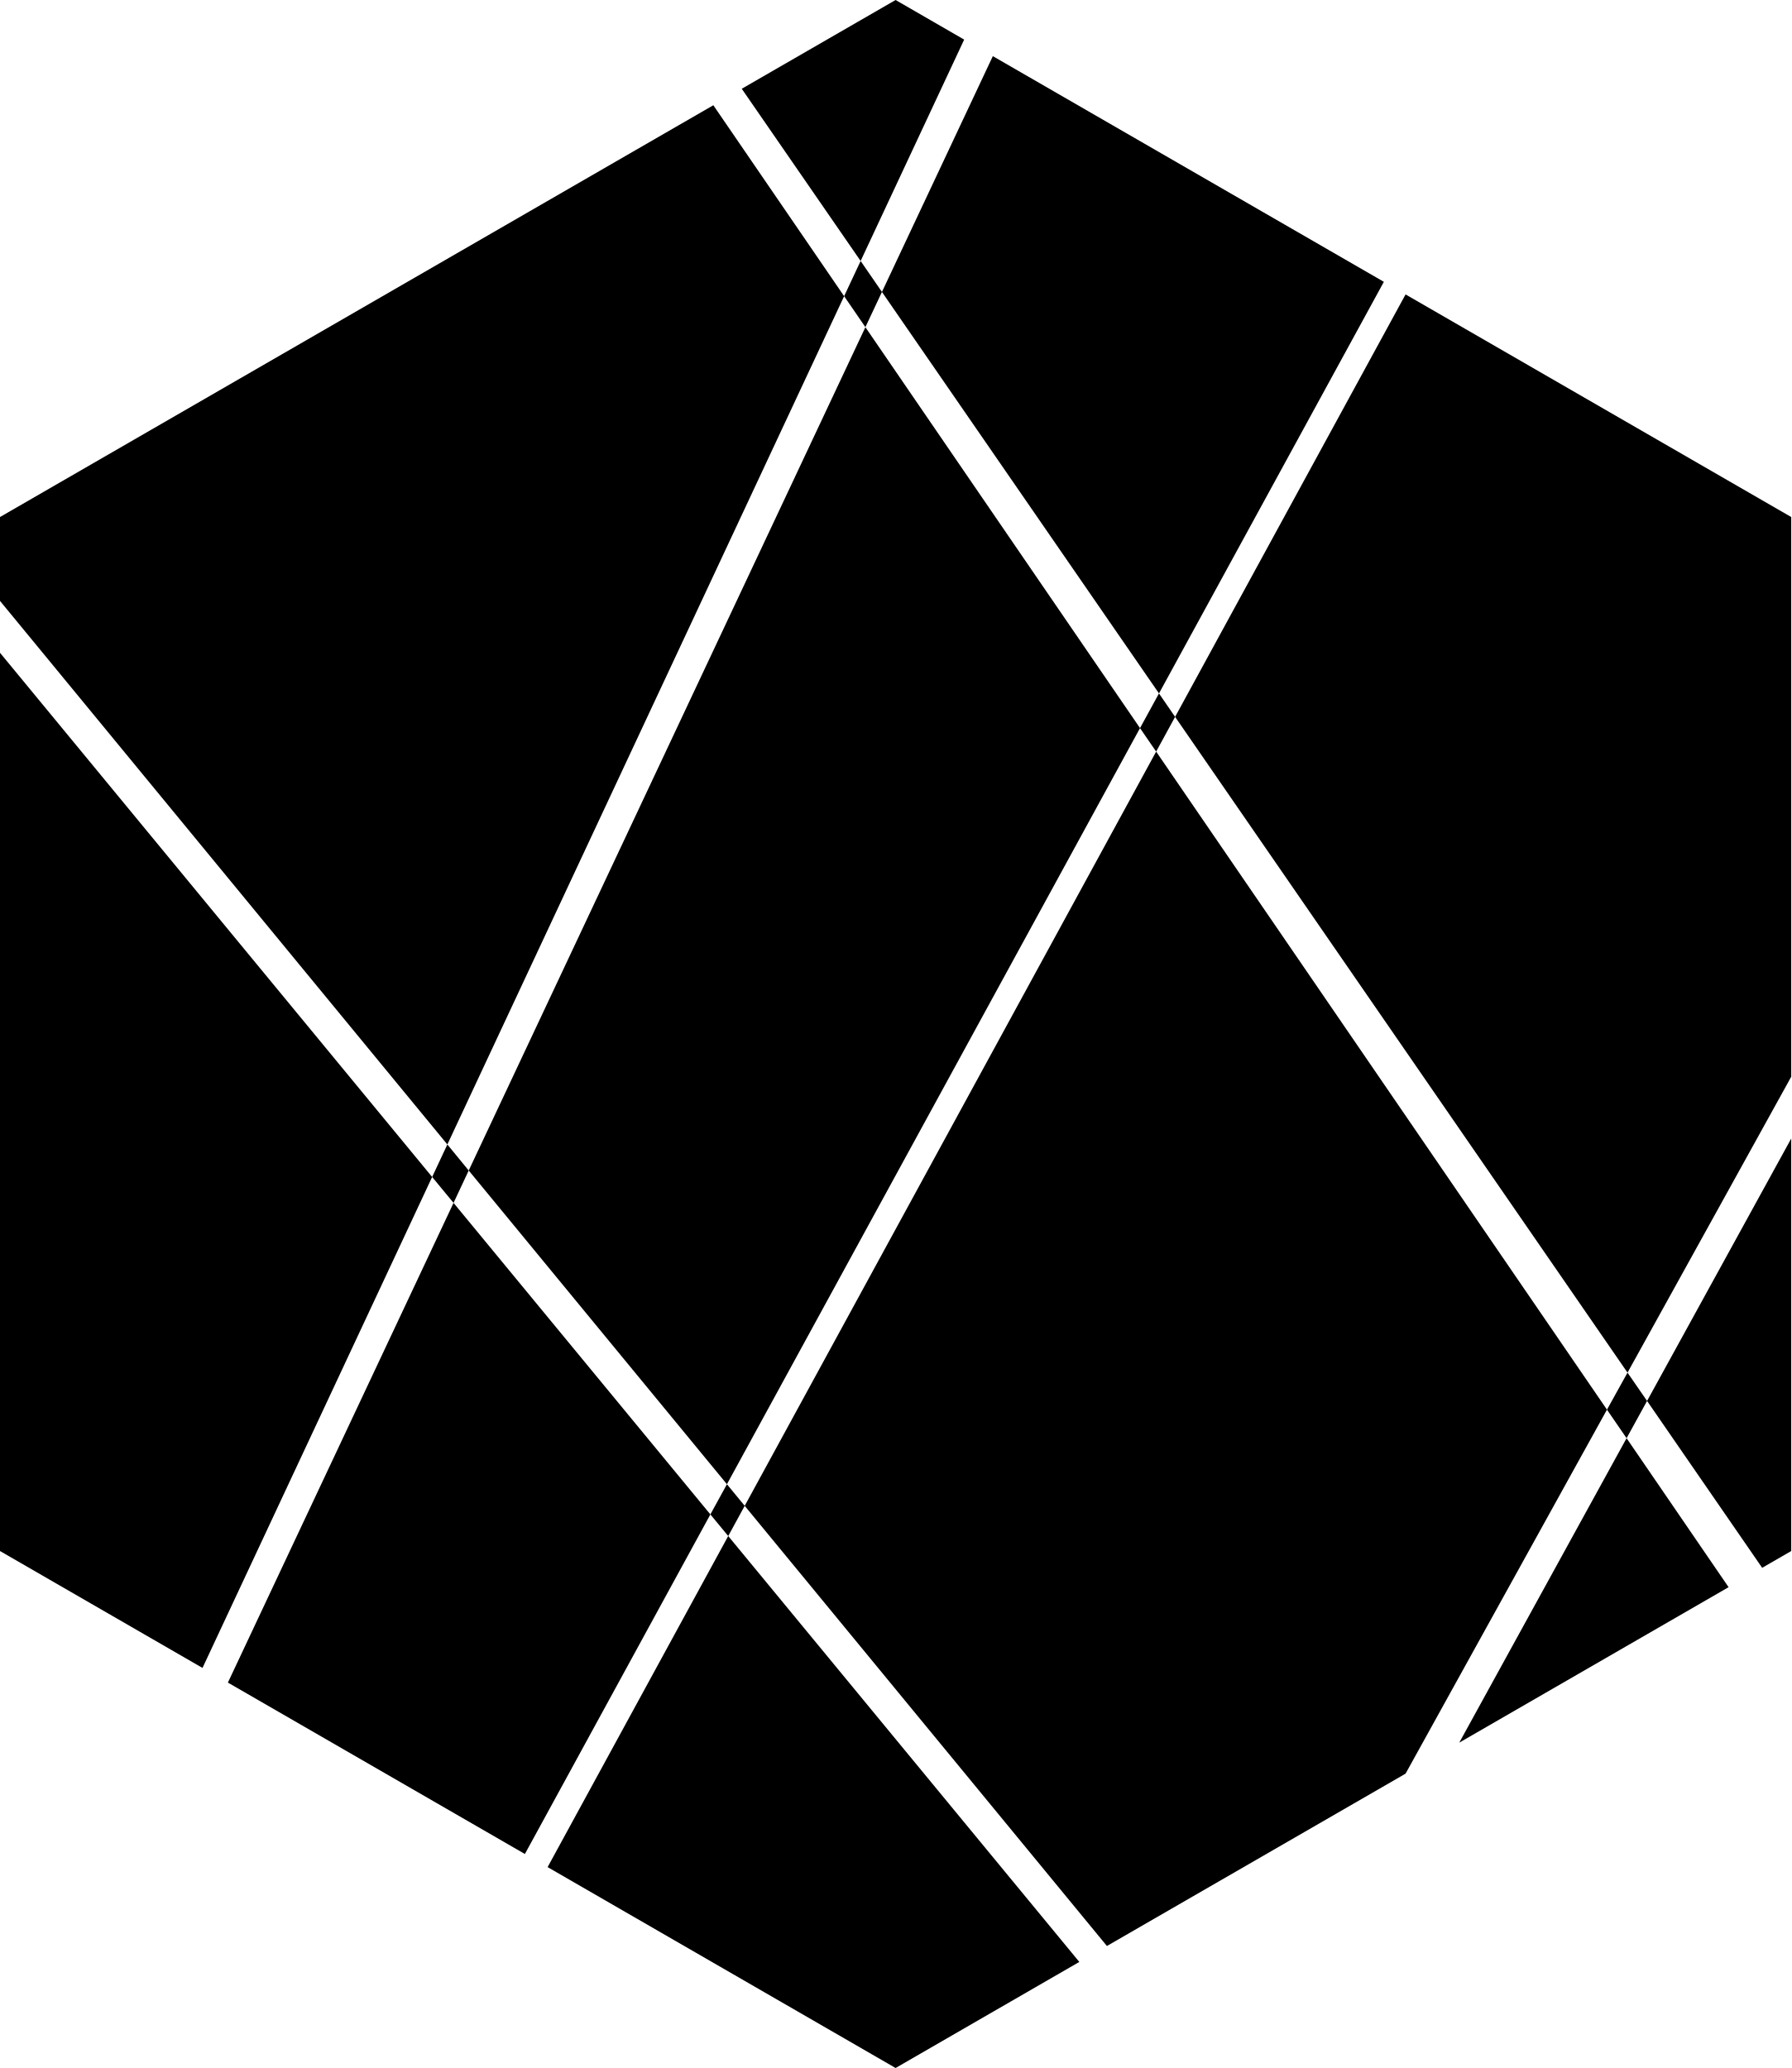
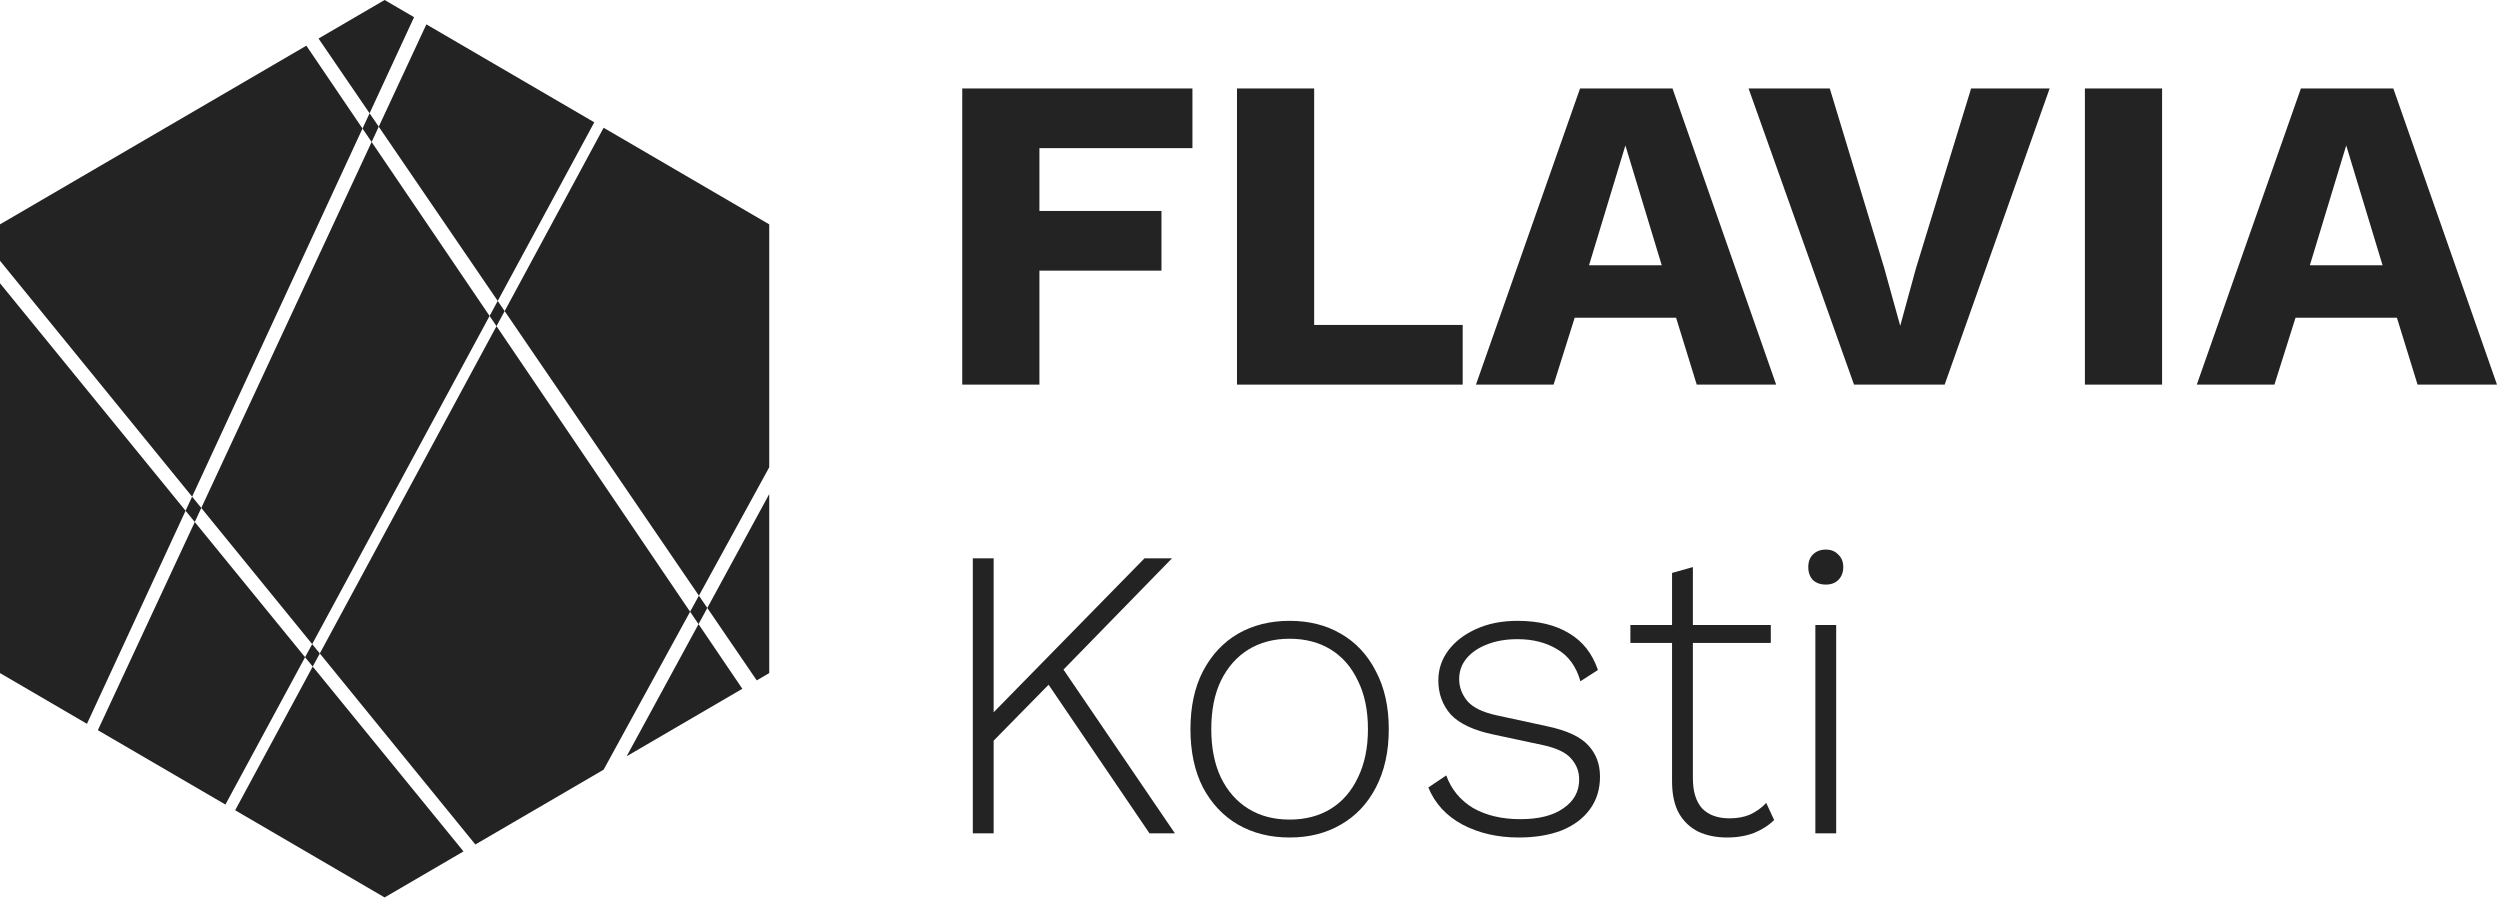
- <svg xmlns="http://www.w3.org/2000/svg" id="Layer_1" data-name="Layer 1" viewBox="0 0 886.76 1023.94">
-   <polygon class="cls-1" points="213.94 582.76 100.25 825.85 0 767.97 0 323.21 213.94 582.76" />
-   <polygon class="cls-1" points="271.1 924.47 360.51 760.54 534.32 971.42 443.37 1023.94 271.1 924.47" />
-   <polygon class="cls-1" points="722.42 862.84 805.25 712.1 855.75 785.87 722.42 862.84" />
-   <polygon class="cls-1" points="795.54 697.97 805.71 679.64 815.39 693.65 805.25 712.1 795.54 697.97" />
-   <polygon class="cls-1" points="232.04 579.56 224.53 595.59 213.94 582.76 221.47 566.67 232.04 579.56" />
-   <polygon class="cls-1" points="224.53 595.59 351.68 749.84 259.85 917.98 112.82 833.11 224.53 595.59" />
-   <polygon class="cls-1" points="359.87 734.89 368.67 745.59 360.51 760.54 351.68 749.84 359.87 734.89" />
-   <polygon class="cls-1" points="359.87 734.89 232.04 579.56 428.42 162.01 564.37 360.51 359.87 734.89" />
-   <polygon class="cls-1" points="368.67 745.59 572.36 372.14 795.54 697.97 695.84 878.19 547.99 963.53 368.67 745.59" />
-   <polygon class="cls-1" points="353.14 52.11 417.89 146.65 221.47 566.67 0 297.53 0 256 353.14 52.11" />
-   <polygon class="cls-1" points="426.06 129.22 436.61 144.55 428.42 161.98 417.89 146.65 426.06 129.22" />
-   <polygon class="cls-1" points="477.32 19.61 426.06 129.22 367.21 43.95 443.37 0 477.32 19.61" />
-   <polygon class="cls-1" points="573.76 343.34 581.74 354.94 572.36 372.14 564.37 360.51 573.76 343.34" />
-   <polygon class="cls-1" points="685.09 139.54 573.76 343.34 436.61 144.55 491.51 27.8 685.09 139.54" />
-   <polygon class="cls-1" points="886.76 256 886.76 533.13 805.71 679.64 581.74 354.94 695.84 145.78 886.76 256" />
-   <polygon class="cls-1" points="872.37 776.28 815.39 693.65 886.76 563.73 886.76 767.97 872.37 776.28" />
+ <svg xmlns="http://www.w3.org/2000/svg" width="78" height="28" viewBox="0 0 78 28" fill="none">
+   <path d="M37.204 4.622H32.43V6.582H36.238V8.444H32.43V12H30.022V2.76H37.204V4.622Z" fill="#232323" />
+   <path d="M41.002 10.138H45.636V12H38.594V2.76H41.002V10.138Z" fill="#232323" />
+   <path d="M55.416 12H52.938L52.294 9.914H49.13L48.472 12H46.05L49.298 2.76H52.182L55.416 12ZM49.578 8.276H51.846L50.712 4.538L49.578 8.276Z" fill="#232323" />
+   <path d="M63.949 2.76L60.673 12H57.845L54.555 2.76H57.089L58.783 8.346L59.287 10.166L59.777 8.374L61.499 2.76H63.949Z" fill="#232323" />
+   <path d="M67.457 2.76V12H65.049V2.76H67.457Z" fill="#232323" />
+   <path d="M77.906 12H75.428L74.784 9.914H71.62L70.962 12H68.54L71.788 2.76H74.672L77.906 12ZM72.068 8.276H74.336L73.202 4.538L72.068 8.276Z" fill="#232323" />
+   <path d="M36.566 17.42L32.978 21.099L32.874 21.203L30.664 23.452V22.568L35.708 17.42H36.566ZM31.002 17.42V26H30.352V17.42H31.002ZM33.03 20.67L36.657 26H35.864L32.51 21.06L33.03 20.67Z" fill="#232323" />
+   <path d="M40.236 19.37C40.842 19.37 41.375 19.504 41.835 19.773C42.303 20.042 42.667 20.432 42.927 20.943C43.195 21.446 43.33 22.048 43.33 22.75C43.33 23.452 43.195 24.059 42.927 24.57C42.667 25.073 42.303 25.458 41.835 25.727C41.375 25.996 40.842 26.13 40.236 26.13C39.629 26.13 39.092 25.996 38.624 25.727C38.164 25.458 37.8 25.073 37.532 24.57C37.272 24.059 37.142 23.452 37.142 22.75C37.142 22.048 37.272 21.446 37.532 20.943C37.8 20.432 38.164 20.042 38.624 19.773C39.092 19.504 39.629 19.37 40.236 19.37ZM40.236 19.929C39.742 19.929 39.313 20.042 38.949 20.267C38.585 20.492 38.299 20.817 38.091 21.242C37.891 21.658 37.792 22.161 37.792 22.75C37.792 23.331 37.891 23.833 38.091 24.258C38.299 24.683 38.585 25.008 38.949 25.233C39.313 25.458 39.742 25.571 40.236 25.571C40.73 25.571 41.159 25.458 41.523 25.233C41.887 25.008 42.168 24.683 42.368 24.258C42.576 23.833 42.68 23.331 42.68 22.75C42.68 22.161 42.576 21.658 42.368 21.242C42.168 20.817 41.887 20.492 41.523 20.267C41.159 20.042 40.73 19.929 40.236 19.929Z" fill="#232323" />
+   <path d="M47.385 26.13C46.727 26.13 46.142 25.996 45.63 25.727C45.128 25.458 44.772 25.073 44.564 24.57L45.123 24.193C45.279 24.626 45.557 24.964 45.955 25.207C46.363 25.441 46.857 25.558 47.437 25.558C48.009 25.558 48.456 25.445 48.776 25.22C49.106 24.995 49.27 24.696 49.27 24.323C49.27 24.072 49.188 23.855 49.023 23.673C48.867 23.482 48.568 23.339 48.126 23.244L46.605 22.919C45.981 22.789 45.535 22.581 45.266 22.295C45.006 22 44.876 21.645 44.876 21.229C44.876 20.882 44.98 20.57 45.188 20.293C45.396 20.016 45.682 19.795 46.046 19.63C46.419 19.457 46.852 19.37 47.346 19.37C47.996 19.37 48.534 19.5 48.958 19.76C49.383 20.011 49.682 20.393 49.855 20.904L49.309 21.255C49.179 20.796 48.937 20.462 48.581 20.254C48.235 20.046 47.823 19.942 47.346 19.942C46.982 19.942 46.662 19.998 46.384 20.111C46.116 20.215 45.903 20.362 45.747 20.553C45.6 20.735 45.526 20.947 45.526 21.19C45.526 21.441 45.613 21.671 45.786 21.879C45.96 22.078 46.267 22.226 46.709 22.321L48.269 22.659C48.885 22.789 49.314 22.988 49.556 23.257C49.799 23.517 49.92 23.842 49.92 24.232C49.92 24.622 49.816 24.96 49.608 25.246C49.4 25.532 49.106 25.753 48.724 25.909C48.343 26.056 47.897 26.13 47.385 26.13Z" fill="#232323" />
+   <path d="M52.818 17.693V24.284C52.818 24.691 52.913 25.003 53.104 25.22C53.303 25.428 53.589 25.532 53.962 25.532C54.205 25.532 54.417 25.493 54.599 25.415C54.79 25.328 54.959 25.207 55.106 25.051L55.353 25.584C55.188 25.749 54.98 25.883 54.729 25.987C54.478 26.082 54.196 26.13 53.884 26.13C53.546 26.13 53.247 26.069 52.987 25.948C52.727 25.818 52.523 25.623 52.376 25.363C52.237 25.103 52.168 24.774 52.168 24.375V17.875L52.818 17.693ZM55.249 19.5V20.059H50.868V19.5H55.249Z" fill="#232323" />
+   <path d="M56.964 18.239C56.8 18.239 56.665 18.191 56.561 18.096C56.466 17.992 56.418 17.858 56.418 17.693C56.418 17.528 56.466 17.398 56.561 17.303C56.665 17.199 56.8 17.147 56.964 17.147C57.129 17.147 57.259 17.199 57.354 17.303C57.458 17.398 57.51 17.528 57.51 17.693C57.51 17.858 57.458 17.992 57.354 18.096C57.259 18.191 57.129 18.239 56.964 18.239ZM57.289 19.5V26H56.639V19.5H57.289Z" fill="#232323" />
+   <path d="M5.79 15.936L2.713 22.583L0 21V8.838L5.79 15.936Z" fill="#232323" />
+   <path d="M7.337 25.28L9.757 20.797L14.461 26.564L12 28L7.337 25.28Z" fill="#232323" />
+   <path d="M19.552 23.595L21.794 19.473L23.161 21.49L19.552 23.595Z" fill="#232323" />
+   <path d="M21.531 19.086L21.806 18.585L22.068 18.968L21.794 19.473L21.531 19.086Z" fill="#232323" />
+   <path d="M6.28 15.848L6.077 16.287L5.79 15.936L5.994 15.496L6.28 15.848Z" fill="#232323" />
+   <path d="M6.077 16.287L9.518 20.505L7.033 25.102L3.053 22.782L6.077 16.287Z" fill="#232323" />
+   <path d="M9.74 20.096L9.978 20.388L9.757 20.797L9.518 20.505L9.74 20.096Z" fill="#232323" />
+   <path d="M9.74 20.096L6.28 15.848L11.595 4.43L15.275 9.858L9.74 20.096Z" fill="#232323" />
+   <path d="M9.978 20.388L15.491 10.176L21.531 19.086L18.833 24.014L14.831 26.348L9.978 20.388Z" fill="#232323" />
+   <path d="M9.558 1.425L11.31 4.01L5.994 15.496L0 8.136V7L9.558 1.425Z" fill="#232323" />
+   <path d="M11.531 3.534L11.817 3.953L11.595 4.43L11.31 4.01L11.531 3.534Z" fill="#232323" />
+   <path d="M12.919 0.536L11.531 3.534L9.938 1.202L12 0L12.919 0.536Z" fill="#232323" />
+   <path d="M15.529 9.389L15.745 9.706L15.491 10.176L15.275 9.858L15.529 9.389Z" fill="#232323" />
+   <path d="M18.542 3.816L15.529 9.389L11.817 3.953L13.303 0.76L18.542 3.816Z" fill="#232323" />
+   <path d="M24 7V14.579L21.806 18.585L15.745 9.706L18.833 3.986L24 7Z" fill="#232323" />
+   <path d="M23.61 21.228L22.068 18.968L24 15.415V21L23.61 21.228Z" fill="#232323" />
</svg>
